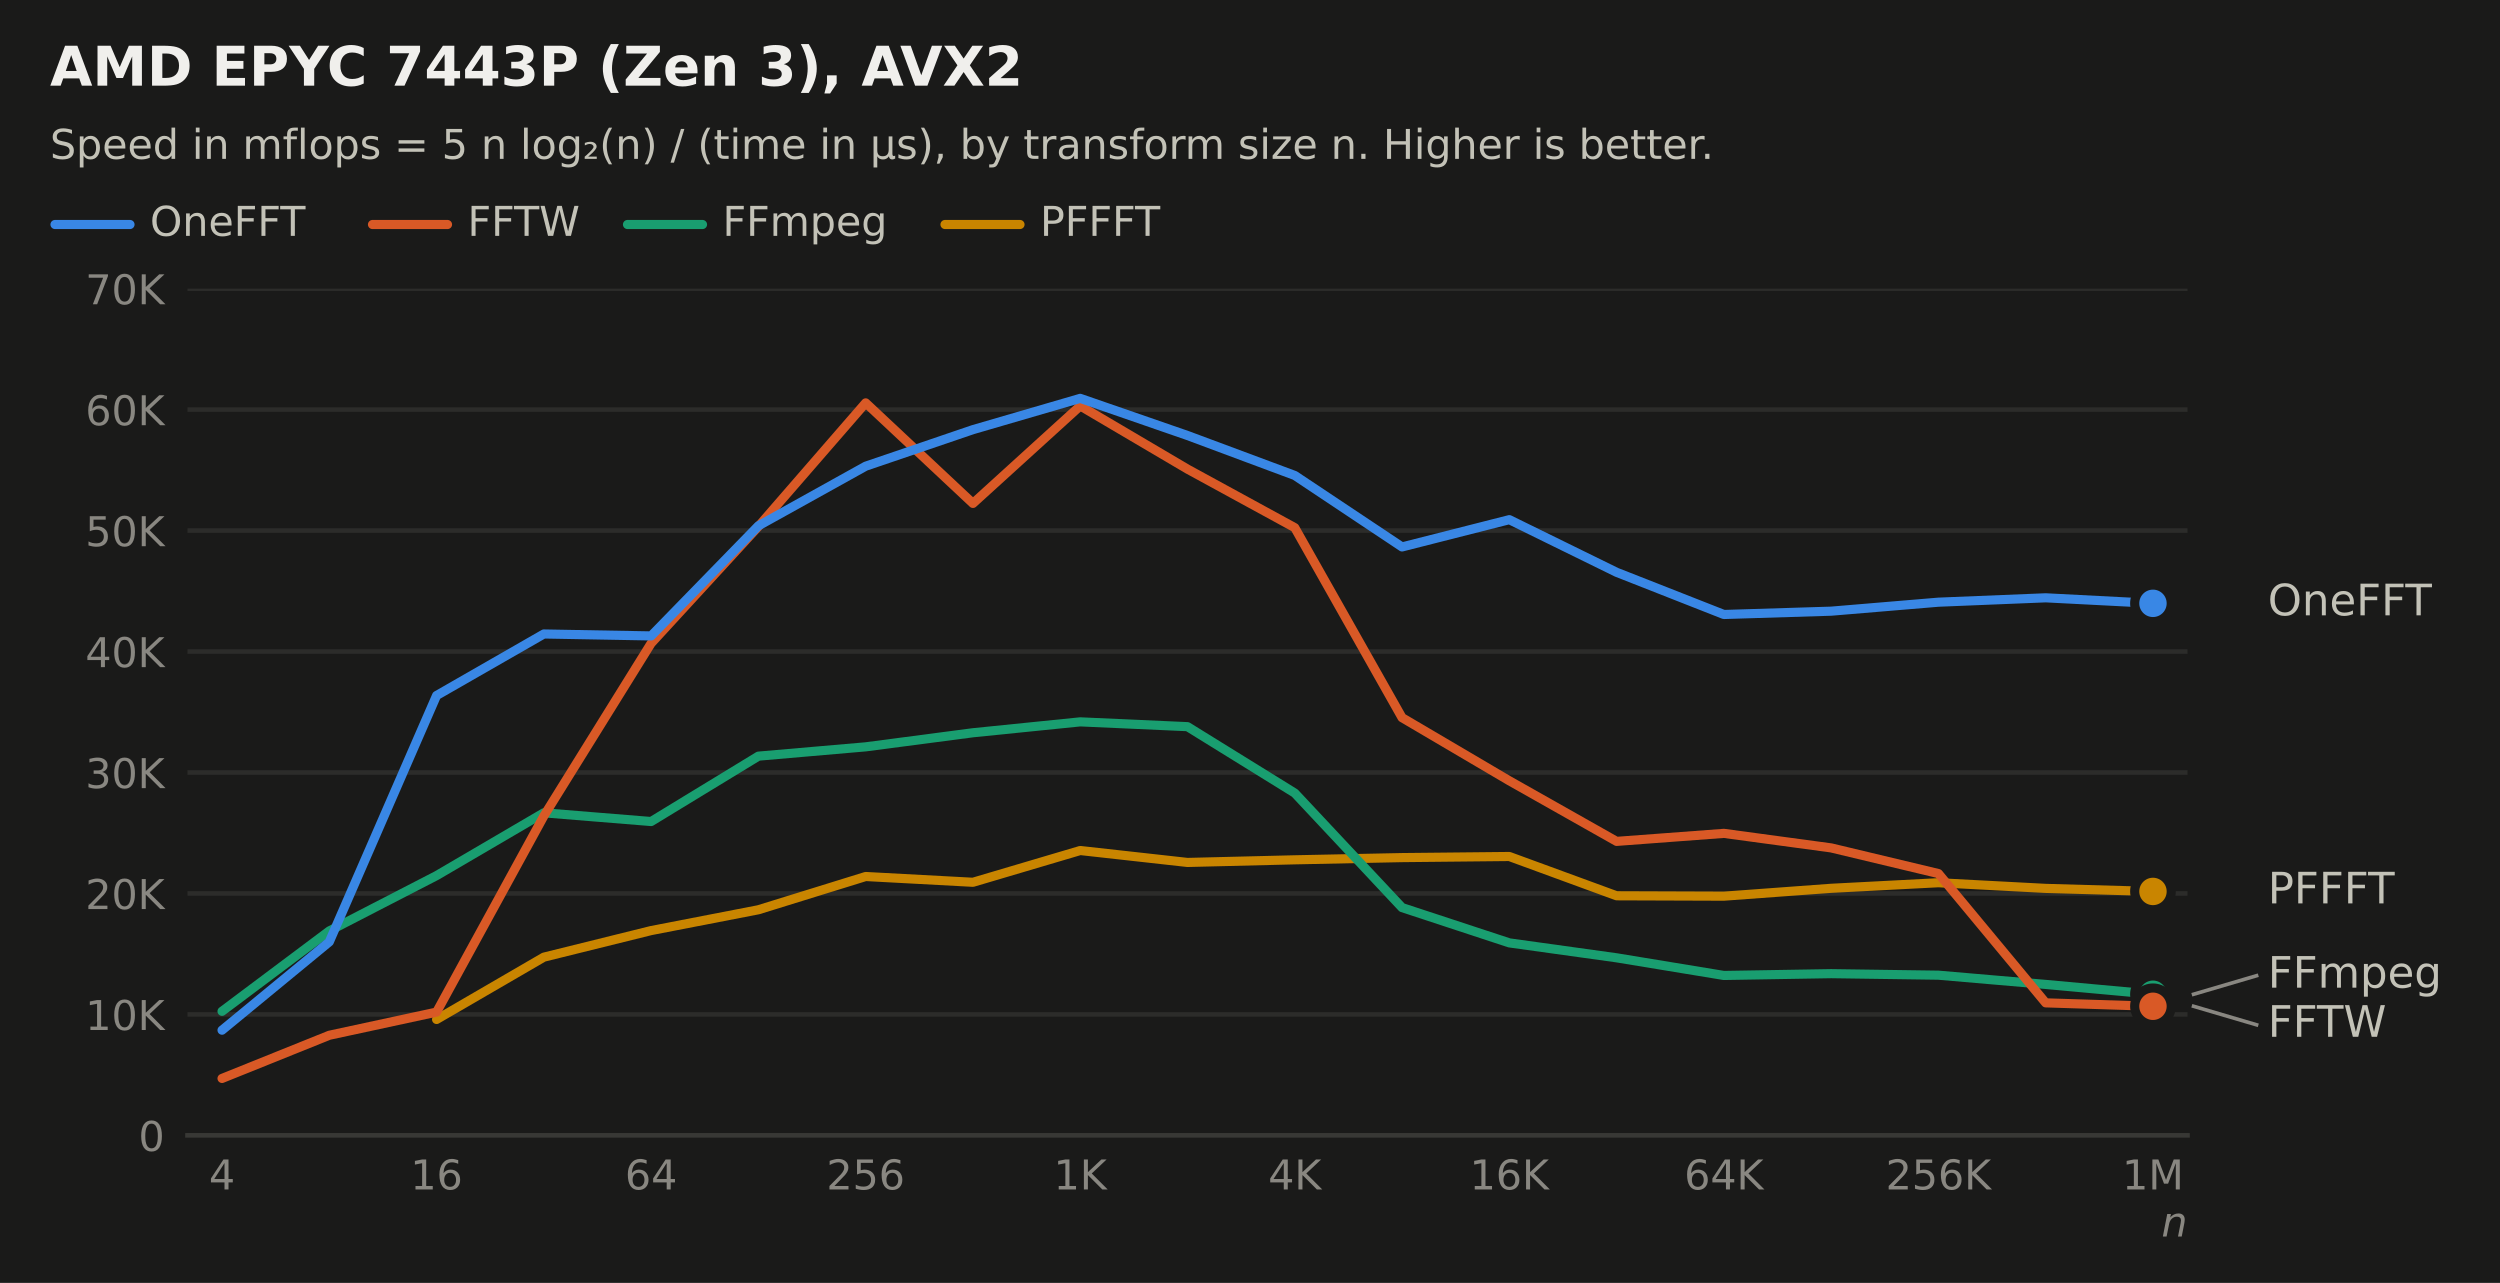
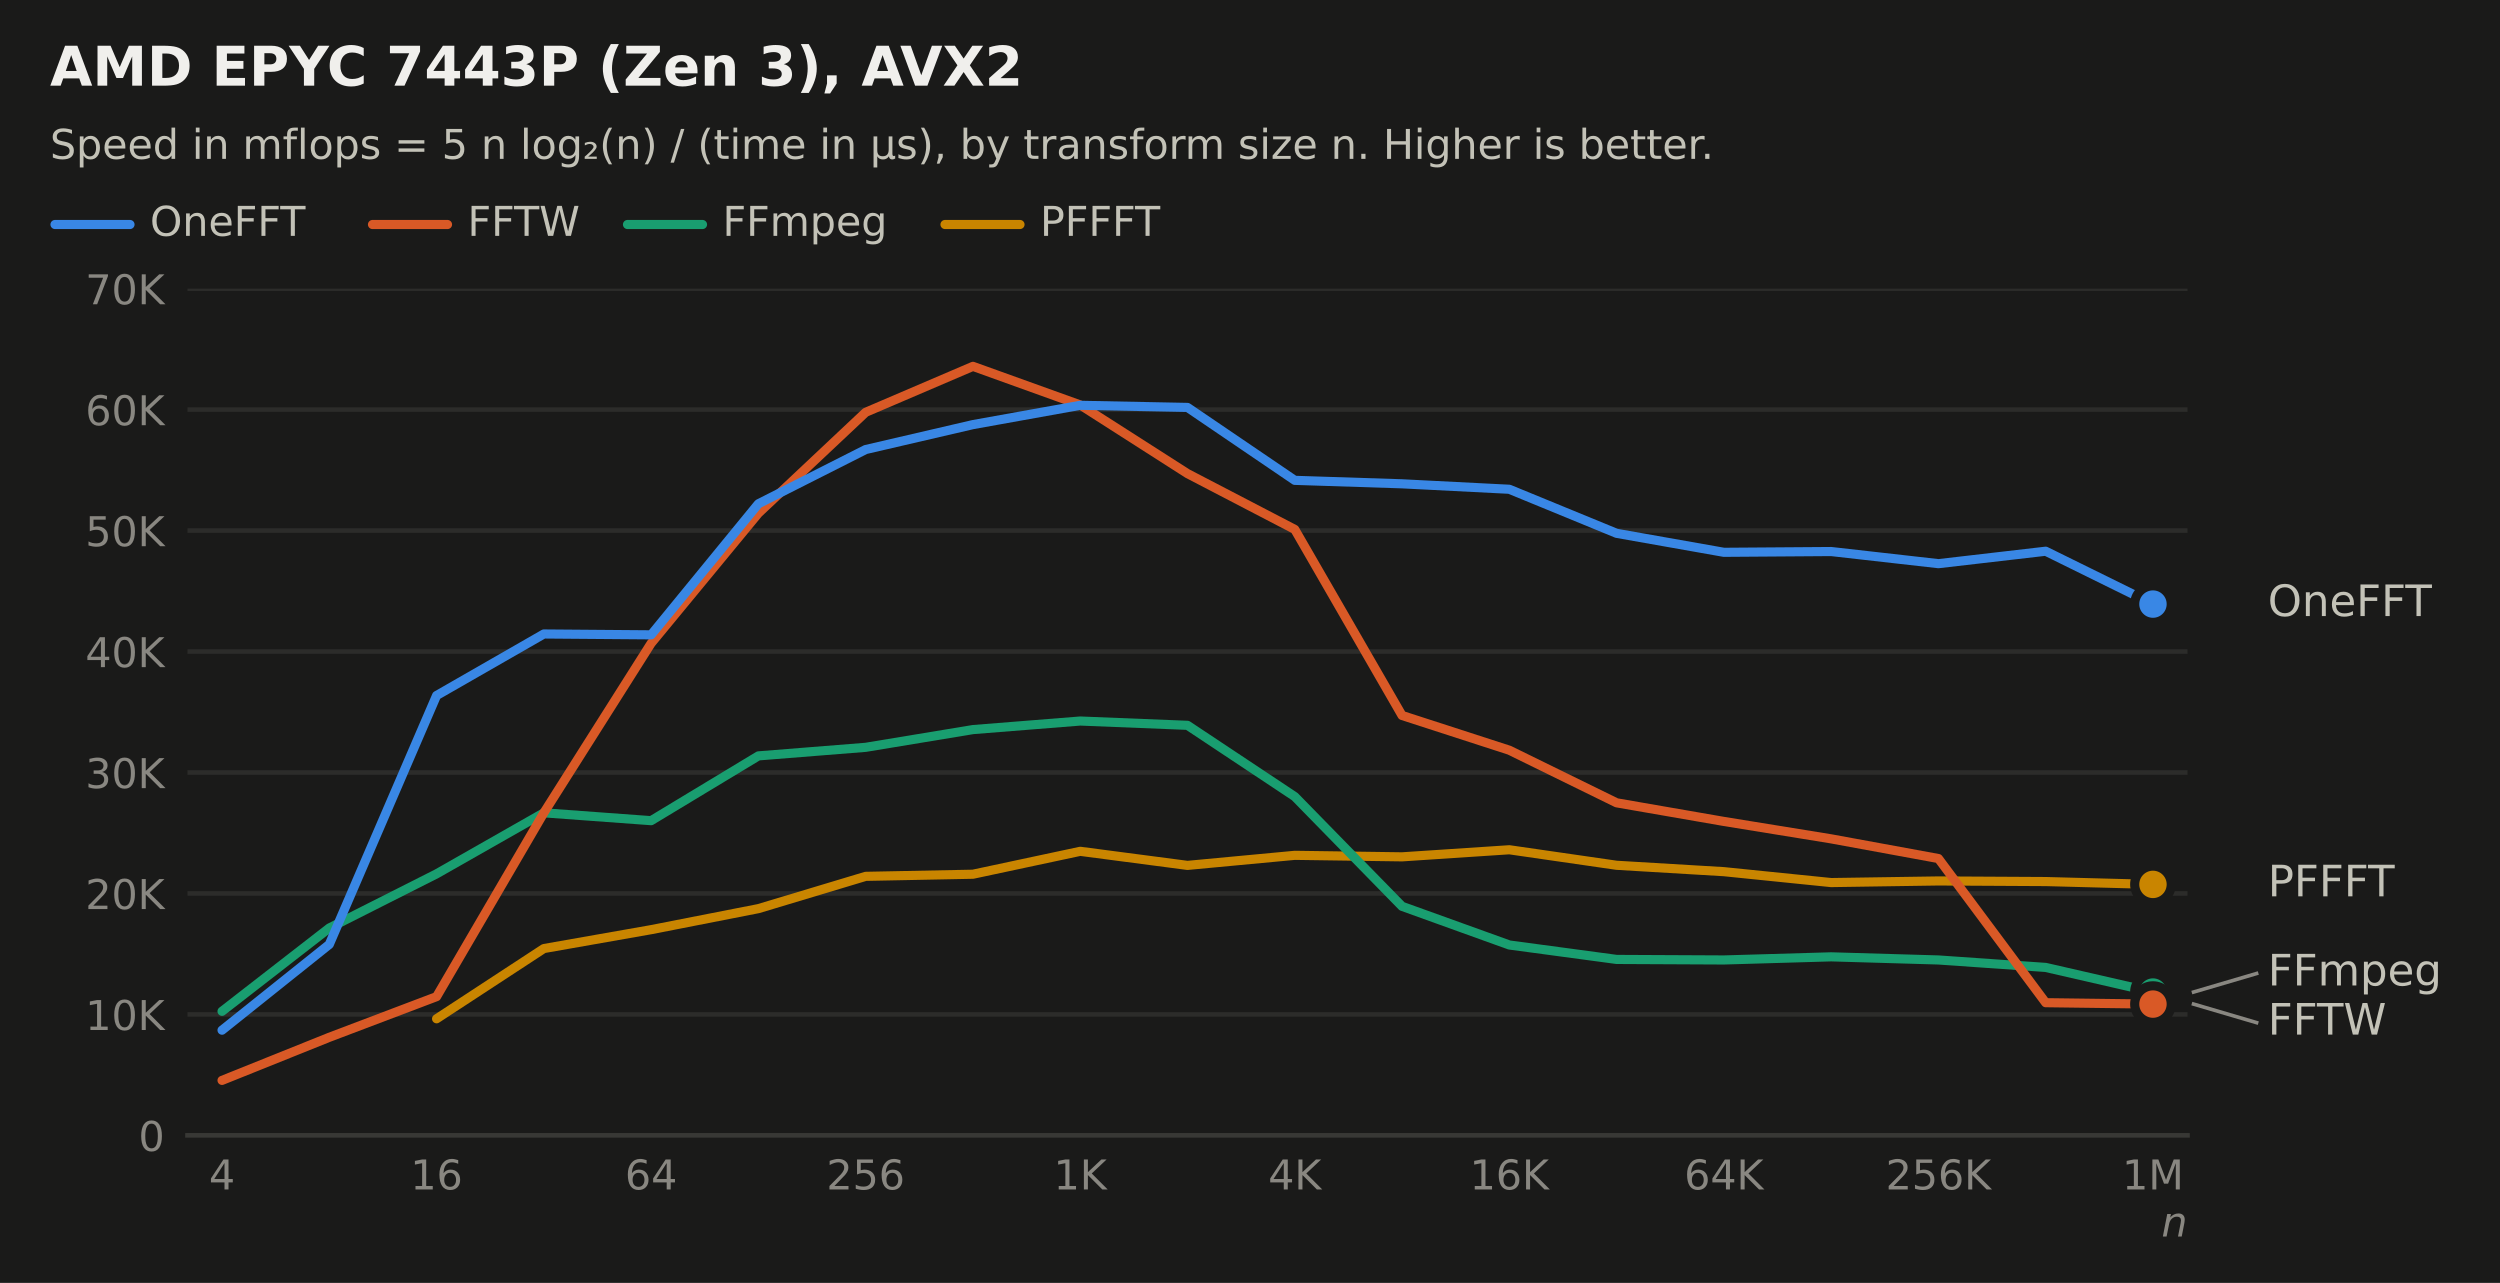
<svg xmlns="http://www.w3.org/2000/svg" xmlns:xlink="http://www.w3.org/1999/xlink" width="547.2pt" height="280.8pt" viewBox="0 0 547.2 280.8" version="1.1">
  <defs>
    <style type="text/css">*{stroke-linejoin: round; stroke-linecap: butt}</style>
  </defs>
  <g id="figure_1">
    <g id="patch_1">
      <path d="M 0 280.8  L 547.2 280.8  L 547.2 0  L 0 0  z " style="fill: #1a1a19" />
    </g>
    <g id="axes_1">
      <g id="patch_2">
        <path d="M 41.04 248.508  L 478.8 248.508  L 478.8 63.18  L 41.04 63.18  z " style="fill: #1a1a19" />
      </g>
      <g id="matplotlib.axis_1">
        <g id="xtick_1">
          <g id="line2d_1" />
          <g id="text_1">
            <text style="font-size: 9px; font-family: system-ui, -apple-system, 'Segoe UI', 'DejaVu Sans', sans-serif; text-anchor: middle; fill: #898781" x="48.599" y="260.347" transform="rotate(-0 48.59891 260.3466)">4</text>
          </g>
        </g>
        <g id="xtick_2">
          <g id="line2d_2" />
          <g id="text_2">
            <text style="font-size: 9px; font-family: system-ui, -apple-system, 'Segoe UI', 'DejaVu Sans', sans-serif; text-anchor: middle; fill: #898781" x="95.559" y="260.347" transform="rotate(-0 95.55915 260.3466)">16</text>
          </g>
        </g>
        <g id="xtick_3">
          <g id="line2d_3" />
          <g id="text_3">
            <text style="font-size: 9px; font-family: system-ui, -apple-system, 'Segoe UI', 'DejaVu Sans', sans-serif; text-anchor: middle; fill: #898781" x="142.519" y="260.347" transform="rotate(-0 142.5194 260.3466)">64</text>
          </g>
        </g>
        <g id="xtick_4">
          <g id="line2d_4" />
          <g id="text_4">
            <text style="font-size: 9px; font-family: system-ui, -apple-system, 'Segoe UI', 'DejaVu Sans', sans-serif; text-anchor: middle; fill: #898781" x="189.48" y="260.347" transform="rotate(-0 189.4796 260.3466)">256</text>
          </g>
        </g>
        <g id="xtick_5">
          <g id="line2d_5" />
          <g id="text_5">
            <text style="font-size: 9px; font-family: system-ui, -apple-system, 'Segoe UI', 'DejaVu Sans', sans-serif; text-anchor: middle; fill: #898781" x="236.44" y="260.347" transform="rotate(-0 236.4399 260.3466)">1K</text>
          </g>
        </g>
        <g id="xtick_6">
          <g id="line2d_6" />
          <g id="text_6">
            <text style="font-size: 9px; font-family: system-ui, -apple-system, 'Segoe UI', 'DejaVu Sans', sans-serif; text-anchor: middle; fill: #898781" x="283.4" y="260.347" transform="rotate(-0 283.4001 260.3466)">4K</text>
          </g>
        </g>
        <g id="xtick_7">
          <g id="line2d_7" />
          <g id="text_7">
            <text style="font-size: 9px; font-family: system-ui, -apple-system, 'Segoe UI', 'DejaVu Sans', sans-serif; text-anchor: middle; fill: #898781" x="330.36" y="260.347" transform="rotate(-0 330.3604 260.3466)">16K</text>
          </g>
        </g>
        <g id="xtick_8">
          <g id="line2d_8" />
          <g id="text_8">
            <text style="font-size: 9px; font-family: system-ui, -apple-system, 'Segoe UI', 'DejaVu Sans', sans-serif; text-anchor: middle; fill: #898781" x="377.321" y="260.347" transform="rotate(-0 377.3206 260.3466)">64K</text>
          </g>
        </g>
        <g id="xtick_9">
          <g id="line2d_9" />
          <g id="text_9">
            <text style="font-size: 9px; font-family: system-ui, -apple-system, 'Segoe UI', 'DejaVu Sans', sans-serif; text-anchor: middle; fill: #898781" x="424.281" y="260.347" transform="rotate(-0 424.2808 260.3466)">256K</text>
          </g>
        </g>
        <g id="xtick_10">
          <g id="line2d_10" />
          <g id="text_10">
            <text style="font-size: 9px; font-family: system-ui, -apple-system, 'Segoe UI', 'DejaVu Sans', sans-serif; text-anchor: middle; fill: #898781" x="471.241" y="260.347" transform="rotate(-0 471.2411 260.3466)">1M</text>
          </g>
        </g>
      </g>
      <g id="matplotlib.axis_2">
        <g id="ytick_1">
          <g id="line2d_11">
            <path d="M 41.04 248.508  L 478.8 248.508  " clip-path="url(#p783c82a42f)" style="fill: none; stroke: #2c2c2a; stroke-linecap: square" />
          </g>
          <g id="line2d_12" />
          <g id="text_11">
            <text style="font-size: 9px; font-family: system-ui, -apple-system, 'Segoe UI', 'DejaVu Sans', sans-serif; text-anchor: end; fill: #898781" x="36.04" y="251.927" transform="rotate(-0 36.04 251.9273)">0</text>
          </g>
        </g>
        <g id="ytick_2">
          <g id="line2d_13">
            <path d="M 41.04 222.033  L 478.8 222.033  " clip-path="url(#p783c82a42f)" style="fill: none; stroke: #2c2c2a; stroke-linecap: square" />
          </g>
          <g id="line2d_14" />
          <g id="text_12">
            <text style="font-size: 9px; font-family: system-ui, -apple-system, 'Segoe UI', 'DejaVu Sans', sans-serif; text-anchor: end; fill: #898781" x="36.04" y="225.452" transform="rotate(-0 36.04 225.4519)">10K</text>
          </g>
        </g>
        <g id="ytick_3">
          <g id="line2d_15">
            <path d="M 41.04 195.557  L 478.8 195.557  " clip-path="url(#p783c82a42f)" style="fill: none; stroke: #2c2c2a; stroke-linecap: square" />
          </g>
          <g id="line2d_16" />
          <g id="text_13">
            <text style="font-size: 9px; font-family: system-ui, -apple-system, 'Segoe UI', 'DejaVu Sans', sans-serif; text-anchor: end; fill: #898781" x="36.04" y="198.976" transform="rotate(-0 36.04 198.9764)">20K</text>
          </g>
        </g>
        <g id="ytick_4">
          <g id="line2d_17">
            <path d="M 41.04 169.082  L 478.8 169.082  " clip-path="url(#p783c82a42f)" style="fill: none; stroke: #2c2c2a; stroke-linecap: square" />
          </g>
          <g id="line2d_18" />
          <g id="text_14">
            <text style="font-size: 9px; font-family: system-ui, -apple-system, 'Segoe UI', 'DejaVu Sans', sans-serif; text-anchor: end; fill: #898781" x="36.04" y="172.501" transform="rotate(-0 36.04 172.501)">30K</text>
          </g>
        </g>
        <g id="ytick_5">
          <g id="line2d_19">
            <path d="M 41.04 142.606  L 478.8 142.606  " clip-path="url(#p783c82a42f)" style="fill: none; stroke: #2c2c2a; stroke-linecap: square" />
          </g>
          <g id="line2d_20" />
          <g id="text_15">
            <text style="font-size: 9px; font-family: system-ui, -apple-system, 'Segoe UI', 'DejaVu Sans', sans-serif; text-anchor: end; fill: #898781" x="36.04" y="146.026" transform="rotate(-0 36.04 146.0256)">40K</text>
          </g>
        </g>
        <g id="ytick_6">
          <g id="line2d_21">
            <path d="M 41.04 116.131  L 478.8 116.131  " clip-path="url(#p783c82a42f)" style="fill: none; stroke: #2c2c2a; stroke-linecap: square" />
          </g>
          <g id="line2d_22" />
          <g id="text_16">
            <text style="font-size: 9px; font-family: system-ui, -apple-system, 'Segoe UI', 'DejaVu Sans', sans-serif; text-anchor: end; fill: #898781" x="36.04" y="119.55" transform="rotate(-0 36.04 119.5502)">50K</text>
          </g>
        </g>
        <g id="ytick_7">
          <g id="line2d_23">
            <path d="M 41.04 89.655  L 478.8 89.655  " clip-path="url(#p783c82a42f)" style="fill: none; stroke: #2c2c2a; stroke-linecap: square" />
          </g>
          <g id="line2d_24" />
          <g id="text_17">
            <text style="font-size: 9px; font-family: system-ui, -apple-system, 'Segoe UI', 'DejaVu Sans', sans-serif; text-anchor: end; fill: #898781" x="36.04" y="93.075" transform="rotate(-0 36.04 93.07473)">60K</text>
          </g>
        </g>
        <g id="ytick_8">
          <g id="line2d_25">
            <path d="M 41.04 63.18  L 478.8 63.18  " clip-path="url(#p783c82a42f)" style="fill: none; stroke: #2c2c2a; stroke-linecap: square" />
          </g>
          <g id="line2d_26" />
          <g id="text_18">
            <text style="font-size: 9px; font-family: system-ui, -apple-system, 'Segoe UI', 'DejaVu Sans', sans-serif; text-anchor: end; fill: #898781" x="36.04" y="66.599" transform="rotate(-0 36.04 66.5993)">70K</text>
          </g>
        </g>
      </g>
      <g id="line2d_27">
-         <path d="M 480.129 220.254  L 493.916 224.312  " style="fill: none; stroke: #898781; stroke-width: 0.8; stroke-linecap: square" />
+         <path d="M 480.129 219.776  L 493.916 223.833  " style="fill: none; stroke: #898781; stroke-width: 0.8; stroke-linecap: square" />
      </g>
      <g id="line2d_28">
-         <path d="M 480.129 217.621  L 493.916 213.563  " style="fill: none; stroke: #898781; stroke-width: 0.8; stroke-linecap: square" />
+         <path d="M 480.129 217.141  L 493.916 213.084  " style="fill: none; stroke: #898781; stroke-width: 0.8; stroke-linecap: square" />
      </g>
      <g id="line2d_29">
-         <path d="M 95.559 223.142  L 119.039 209.502  L 142.519 203.682  L 166 199.128  L 189.48 191.85  L 212.96 193.114  L 236.44 186.161  L 259.92 188.773  L 283.4 188.197  L 306.88 187.712  L 330.36 187.469  L 353.84 196.07  L 377.321 196.155  L 400.801 194.431  L 424.281 193.21  L 447.761 194.45  L 471.241 195.118  " clip-path="url(#p783c82a42f)" style="fill: none; stroke: #c98500; stroke-width: 2; stroke-linecap: round" />
+         <path d="M 95.559 222.99  L 119.039 207.619  L 142.519 203.483  L 166 198.88  L 189.48 191.814  L 212.96 191.35  L 236.44 186.336  L 259.92 189.418  L 283.4 187.214  L 306.88 187.546  L 330.36 185.994  L 353.84 189.392  L 377.321 190.79  L 400.801 193.177  L 424.281 192.822  L 447.761 192.955  L 471.241 193.577  " clip-path="url(#p783c82a42f)" style="fill: none; stroke: #c98500; stroke-width: 2; stroke-linecap: round" />
      </g>
      <g id="line2d_30">
-         <path d="M 48.599 221.354  L 72.079 203.761  L 95.559 191.648  L 119.039 177.907  L 142.519 179.815  L 166 165.506  L 189.48 163.468  L 212.96 160.384  L 236.44 158  L 259.92 159.052  L 283.4 173.59  L 306.88 198.653  L 330.36 206.379  L 353.84 209.646  L 377.321 213.51  L 400.801 213.114  L 424.281 213.449  L 447.761 215.471  L 471.241 217.621  " clip-path="url(#p783c82a42f)" style="fill: none; stroke: #199e70; stroke-width: 2; stroke-linecap: round" />
+         <path d="M 48.599 221.354  L 72.079 203.122  L 95.559 191.264  L 119.039 177.907  L 142.519 179.629  L 166 165.448  L 189.48 163.574  L 212.96 159.691  L 236.44 157.818  L 259.92 158.759  L 283.4 174.364  L 306.88 198.378  L 330.36 206.839  L 353.84 210  L 377.321 210.117  L 400.801 209.433  L 424.281 210.117  L 447.761 211.751  L 471.241 217.141  " clip-path="url(#p783c82a42f)" style="fill: none; stroke: #199e70; stroke-width: 2; stroke-linecap: round" />
      </g>
      <g id="line2d_31">
-         <path d="M 48.599 236.049  L 72.079 226.597  L 95.559 221.527  L 119.039 178.606  L 142.519 140.811  L 166 115.238  L 189.48 88.184  L 212.96 110.187  L 236.44 88.845  L 259.92 102.68  L 283.4 115.498  L 306.88 157.08  L 330.36 170.899  L 353.84 184.161  L 377.321 182.407  L 400.801 185.59  L 424.281 191.205  L 447.761 219.504  L 471.241 220.254  " clip-path="url(#p783c82a42f)" style="fill: none; stroke: #d95926; stroke-width: 2; stroke-linecap: round" />
+         <path d="M 48.599 236.474  L 72.079 227.041  L 95.559 218.142  L 119.039 177.907  L 142.519 140.811  L 166 112.331  L 189.48 90.243  L 212.96 80.187  L 236.44 88.638  L 259.92 103.664  L 283.4 115.88  L 306.88 156.601  L 330.36 164.208  L 353.84 175.72  L 377.321 179.796  L 400.801 183.608  L 424.281 187.918  L 447.761 219.47  L 471.241 219.776  " clip-path="url(#p783c82a42f)" style="fill: none; stroke: #d95926; stroke-width: 2; stroke-linecap: round" />
      </g>
      <g id="patch_3">
        <path d="M 41.04 248.508  L 478.8 248.508  " style="fill: none; stroke: #383835; stroke-linejoin: miter; stroke-linecap: square" />
      </g>
      <g id="line2d_32">
-         <path d="M 48.599 225.486  L 72.079 206.147  L 95.559 152.234  L 119.039 138.765  L 142.519 139.19  L 166 115.089  L 189.48 102.042  L 212.96 94.04  L 236.44 87.192  L 259.92 95.324  L 283.4 104.071  L 306.88 119.715  L 330.36 113.743  L 353.84 125.268  L 377.321 134.499  L 400.801 133.774  L 424.281 131.807  L 447.761 130.849  L 471.241 132.058  " clip-path="url(#p783c82a42f)" style="fill: none; stroke: #3987e5; stroke-width: 2; stroke-linecap: round" />
+         <path d="M 48.599 225.486  L 72.079 206.705  L 95.559 152.234  L 119.039 138.765  L 142.519 138.955  L 166 110.268  L 189.48 98.393  L 212.96 92.937  L 236.44 88.713  L 259.92 89.177  L 283.4 105.137  L 306.88 105.897  L 330.36 107.09  L 353.84 116.736  L 377.321 120.89  L 400.801 120.719  L 424.281 123.376  L 447.761 120.651  L 471.241 132.222  " clip-path="url(#p783c82a42f)" style="fill: none; stroke: #3987e5; stroke-width: 2; stroke-linecap: round" />
      </g>
      <g id="text_19">
-         <text style="font-size: 9.5px; font-family: system-ui, -apple-system, 'Segoe UI', 'DejaVu Sans', sans-serif; text-anchor: start; fill: #c3c2b7" x="496.374" y="226.933" transform="rotate(-0 496.374 226.9331)">FFTW</text>
+         <text style="font-size: 9.5px; font-family: system-ui, -apple-system, 'Segoe UI', 'DejaVu Sans', sans-serif; text-anchor: start; fill: #c3c2b7" x="496.374" y="226.455" transform="rotate(-0 496.374 226.4545)">FFTW</text>
      </g>
      <g id="text_20">
-         <text style="font-size: 9.5px; font-family: system-ui, -apple-system, 'Segoe UI', 'DejaVu Sans', sans-serif; text-anchor: start; fill: #c3c2b7" x="496.374" y="216.184" transform="rotate(-0 496.374 216.1841)">FFmpeg</text>
+         <text style="font-size: 9.5px; font-family: system-ui, -apple-system, 'Segoe UI', 'DejaVu Sans', sans-serif; text-anchor: start; fill: #c3c2b7" x="496.374" y="215.706" transform="rotate(-0 496.374 215.7055)">FFmpeg</text>
      </g>
      <g id="text_21">
-         <text style="font-size: 9.5px; font-family: system-ui, -apple-system, 'Segoe UI', 'DejaVu Sans', sans-serif; text-anchor: start; fill: #c3c2b7" x="496.374" y="197.739" transform="rotate(-0 496.374 197.7393)">PFFFT</text>
+         <text style="font-size: 9.5px; font-family: system-ui, -apple-system, 'Segoe UI', 'DejaVu Sans', sans-serif; text-anchor: start; fill: #c3c2b7" x="496.374" y="196.199" transform="rotate(-0 496.374 196.1986)">PFFFT</text>
      </g>
      <g id="text_22">
-         <text style="font-size: 9.5px; font-family: system-ui, -apple-system, 'Segoe UI', 'DejaVu Sans', sans-serif; text-anchor: start; fill: #c3c2b7" x="496.374" y="134.679" transform="rotate(-0 496.374 134.6794)">OneFFT</text>
+         <text style="font-size: 9.5px; font-family: system-ui, -apple-system, 'Segoe UI', 'DejaVu Sans', sans-serif; text-anchor: start; fill: #c3c2b7" x="496.374" y="134.844" transform="rotate(-0 496.374 134.8437)">OneFFT</text>
      </g>
      <g id="line2d_33">
-         <path d="M 471.241 195.118  " style="fill: none; stroke: #1f77b4; stroke-width: 1.5; stroke-linecap: square" />
+         <path d="M 471.241 193.577  " style="fill: none; stroke: #1f77b4; stroke-width: 1.5; stroke-linecap: square" />
        <defs>
          <path id="m105a9bd5ef" d="M 0 4  C 1.061 4 2.078 3.579 2.828 2.828  C 3.579 2.078 4 1.061 4 0  C 4 -1.061 3.579 -2.078 2.828 -2.828  C 2.078 -3.579 1.061 -4 0 -4  C -1.061 -4 -2.078 -3.579 -2.828 -2.828  C -3.579 -2.078 -4 -1.061 -4 0  C -4 1.061 -3.579 2.078 -2.828 2.828  C -2.078 3.579 -1.061 4 0 4  z " style="stroke: #1a1a19; stroke-width: 2" />
        </defs>
        <g>
-           <use xlink:href="#m105a9bd5ef" x="471.241" y="195.118" style="fill: #c98500; stroke: #1a1a19; stroke-width: 2" />
+           <use xlink:href="#m105a9bd5ef" x="471.241" y="193.577" style="fill: #c98500; stroke: #1a1a19; stroke-width: 2" />
        </g>
      </g>
      <g id="line2d_34">
-         <path d="M 471.241 217.621  " style="fill: none; stroke: #ff7f0e; stroke-width: 1.5; stroke-linecap: square" />
+         <path d="M 471.241 217.141  " style="fill: none; stroke: #ff7f0e; stroke-width: 1.5; stroke-linecap: square" />
        <defs>
          <path id="m14bd4e39dd" d="M 0 4  C 1.061 4 2.078 3.579 2.828 2.828  C 3.579 2.078 4 1.061 4 0  C 4 -1.061 3.579 -2.078 2.828 -2.828  C 2.078 -3.579 1.061 -4 0 -4  C -1.061 -4 -2.078 -3.579 -2.828 -2.828  C -3.579 -2.078 -4 -1.061 -4 0  C -4 1.061 -3.579 2.078 -2.828 2.828  C -2.078 3.579 -1.061 4 0 4  z " style="stroke: #1a1a19; stroke-width: 2" />
        </defs>
        <g>
-           <use xlink:href="#m14bd4e39dd" x="471.241" y="217.621" style="fill: #199e70; stroke: #1a1a19; stroke-width: 2" />
+           <use xlink:href="#m14bd4e39dd" x="471.241" y="217.141" style="fill: #199e70; stroke: #1a1a19; stroke-width: 2" />
        </g>
      </g>
      <g id="line2d_35">
-         <path d="M 471.241 220.254  " style="fill: none; stroke: #2ca02c; stroke-width: 1.5; stroke-linecap: square" />
+         <path d="M 471.241 219.776  " style="fill: none; stroke: #2ca02c; stroke-width: 1.5; stroke-linecap: square" />
        <defs>
          <path id="md1f00c4909" d="M 0 4  C 1.061 4 2.078 3.579 2.828 2.828  C 3.579 2.078 4 1.061 4 0  C 4 -1.061 3.579 -2.078 2.828 -2.828  C 2.078 -3.579 1.061 -4 0 -4  C -1.061 -4 -2.078 -3.579 -2.828 -2.828  C -3.579 -2.078 -4 -1.061 -4 0  C -4 1.061 -3.579 2.078 -2.828 2.828  C -2.078 3.579 -1.061 4 0 4  z " style="stroke: #1a1a19; stroke-width: 2" />
        </defs>
        <g>
-           <use xlink:href="#md1f00c4909" x="471.241" y="220.254" style="fill: #d95926; stroke: #1a1a19; stroke-width: 2" />
+           <use xlink:href="#md1f00c4909" x="471.241" y="219.776" style="fill: #d95926; stroke: #1a1a19; stroke-width: 2" />
        </g>
      </g>
      <g id="line2d_36">
-         <path d="M 471.241 132.058  " style="fill: none; stroke: #d62728; stroke-width: 1.5; stroke-linecap: square" />
+         <path d="M 471.241 132.222  " style="fill: none; stroke: #d62728; stroke-width: 1.5; stroke-linecap: square" />
        <defs>
          <path id="m32428de690" d="M 0 4  C 1.061 4 2.078 3.579 2.828 2.828  C 3.579 2.078 4 1.061 4 0  C 4 -1.061 3.579 -2.078 2.828 -2.828  C 2.078 -3.579 1.061 -4 0 -4  C -1.061 -4 -2.078 -3.579 -2.828 -2.828  C -3.579 -2.078 -4 -1.061 -4 0  C -4 1.061 -3.579 2.078 -2.828 2.828  C -2.078 3.579 -1.061 4 0 4  z " style="stroke: #1a1a19; stroke-width: 2" />
        </defs>
        <g>
-           <use xlink:href="#m32428de690" x="471.241" y="132.058" style="fill: #3987e5; stroke: #1a1a19; stroke-width: 2" />
+           <use xlink:href="#m32428de690" x="471.241" y="132.222" style="fill: #3987e5; stroke: #1a1a19; stroke-width: 2" />
        </g>
      </g>
    </g>
    <g id="line2d_37">
      <path d="M 12.038 49.14  L 28.454 49.14  " style="fill: none; stroke: #3987e5; stroke-width: 2; stroke-linecap: round" />
    </g>
    <g id="line2d_38">
      <path d="M 81.533 49.14  L 97.949 49.14  " style="fill: none; stroke: #d95926; stroke-width: 2; stroke-linecap: round" />
    </g>
    <g id="line2d_39">
      <path d="M 137.347 49.14  L 153.763 49.14  " style="fill: none; stroke: #199e70; stroke-width: 2; stroke-linecap: round" />
    </g>
    <g id="line2d_40">
      <path d="M 206.842 49.14  L 223.258 49.14  " style="fill: none; stroke: #c98500; stroke-width: 2; stroke-linecap: round" />
    </g>
    <g id="text_23">
      <text style="font-weight: 700; font-size: 12px; font-family: system-ui, -apple-system, 'Segoe UI', 'DejaVu Sans', sans-serif; text-anchor: start; fill: #f0efec" x="10.944" y="18.755" transform="rotate(-0 10.944 18.75525)">AMD EPYC 7443P (Zen 3), AVX2</text>
    </g>
    <g id="text_24">
      <text style="font-size: 9px; font-family: system-ui, -apple-system, 'Segoe UI', 'DejaVu Sans', sans-serif; text-anchor: start; fill: #c3c2b7" x="10.944" y="34.775" transform="rotate(-0 10.944 34.77544)">Speed in mflops = 5 n log₂(n) / (time in µs), by transform size n. Higher is better.</text>
    </g>
    <g id="text_25">
      <text style="font-size: 9px; font-family: system-ui, -apple-system, 'Segoe UI', 'DejaVu Sans', sans-serif; text-anchor: start; fill: #c3c2b7" x="32.832" y="51.623" transform="rotate(-0 32.832 51.62344)">OneFFT</text>
    </g>
    <g id="text_26">
      <text style="font-size: 9px; font-family: system-ui, -apple-system, 'Segoe UI', 'DejaVu Sans', sans-serif; text-anchor: start; fill: #c3c2b7" x="102.326" y="51.623" transform="rotate(-0 102.3264 51.62344)">FFTW</text>
    </g>
    <g id="text_27">
      <text style="font-size: 9px; font-family: system-ui, -apple-system, 'Segoe UI', 'DejaVu Sans', sans-serif; text-anchor: start; fill: #c3c2b7" x="158.141" y="51.623" transform="rotate(-0 158.1408 51.62344)">FFmpeg</text>
    </g>
    <g id="text_28">
      <text style="font-size: 9px; font-family: system-ui, -apple-system, 'Segoe UI', 'DejaVu Sans', sans-serif; text-anchor: start; fill: #c3c2b7" x="227.635" y="51.623" transform="rotate(-0 227.6352 51.62344)">PFFFT</text>
    </g>
    <g id="text_29">
      <text style="font-style: italic; font-size: 9px; font-family: system-ui, -apple-system, 'Segoe UI', 'DejaVu Sans', sans-serif; text-anchor: end; fill: #898781" x="478.8" y="270.647" transform="rotate(-0 478.8 270.6474)">n</text>
    </g>
  </g>
  <defs>
    <clipPath id="p783c82a42f">
      <rect x="41.04" y="63.18" width="437.76" height="185.328" />
    </clipPath>
  </defs>
</svg>
